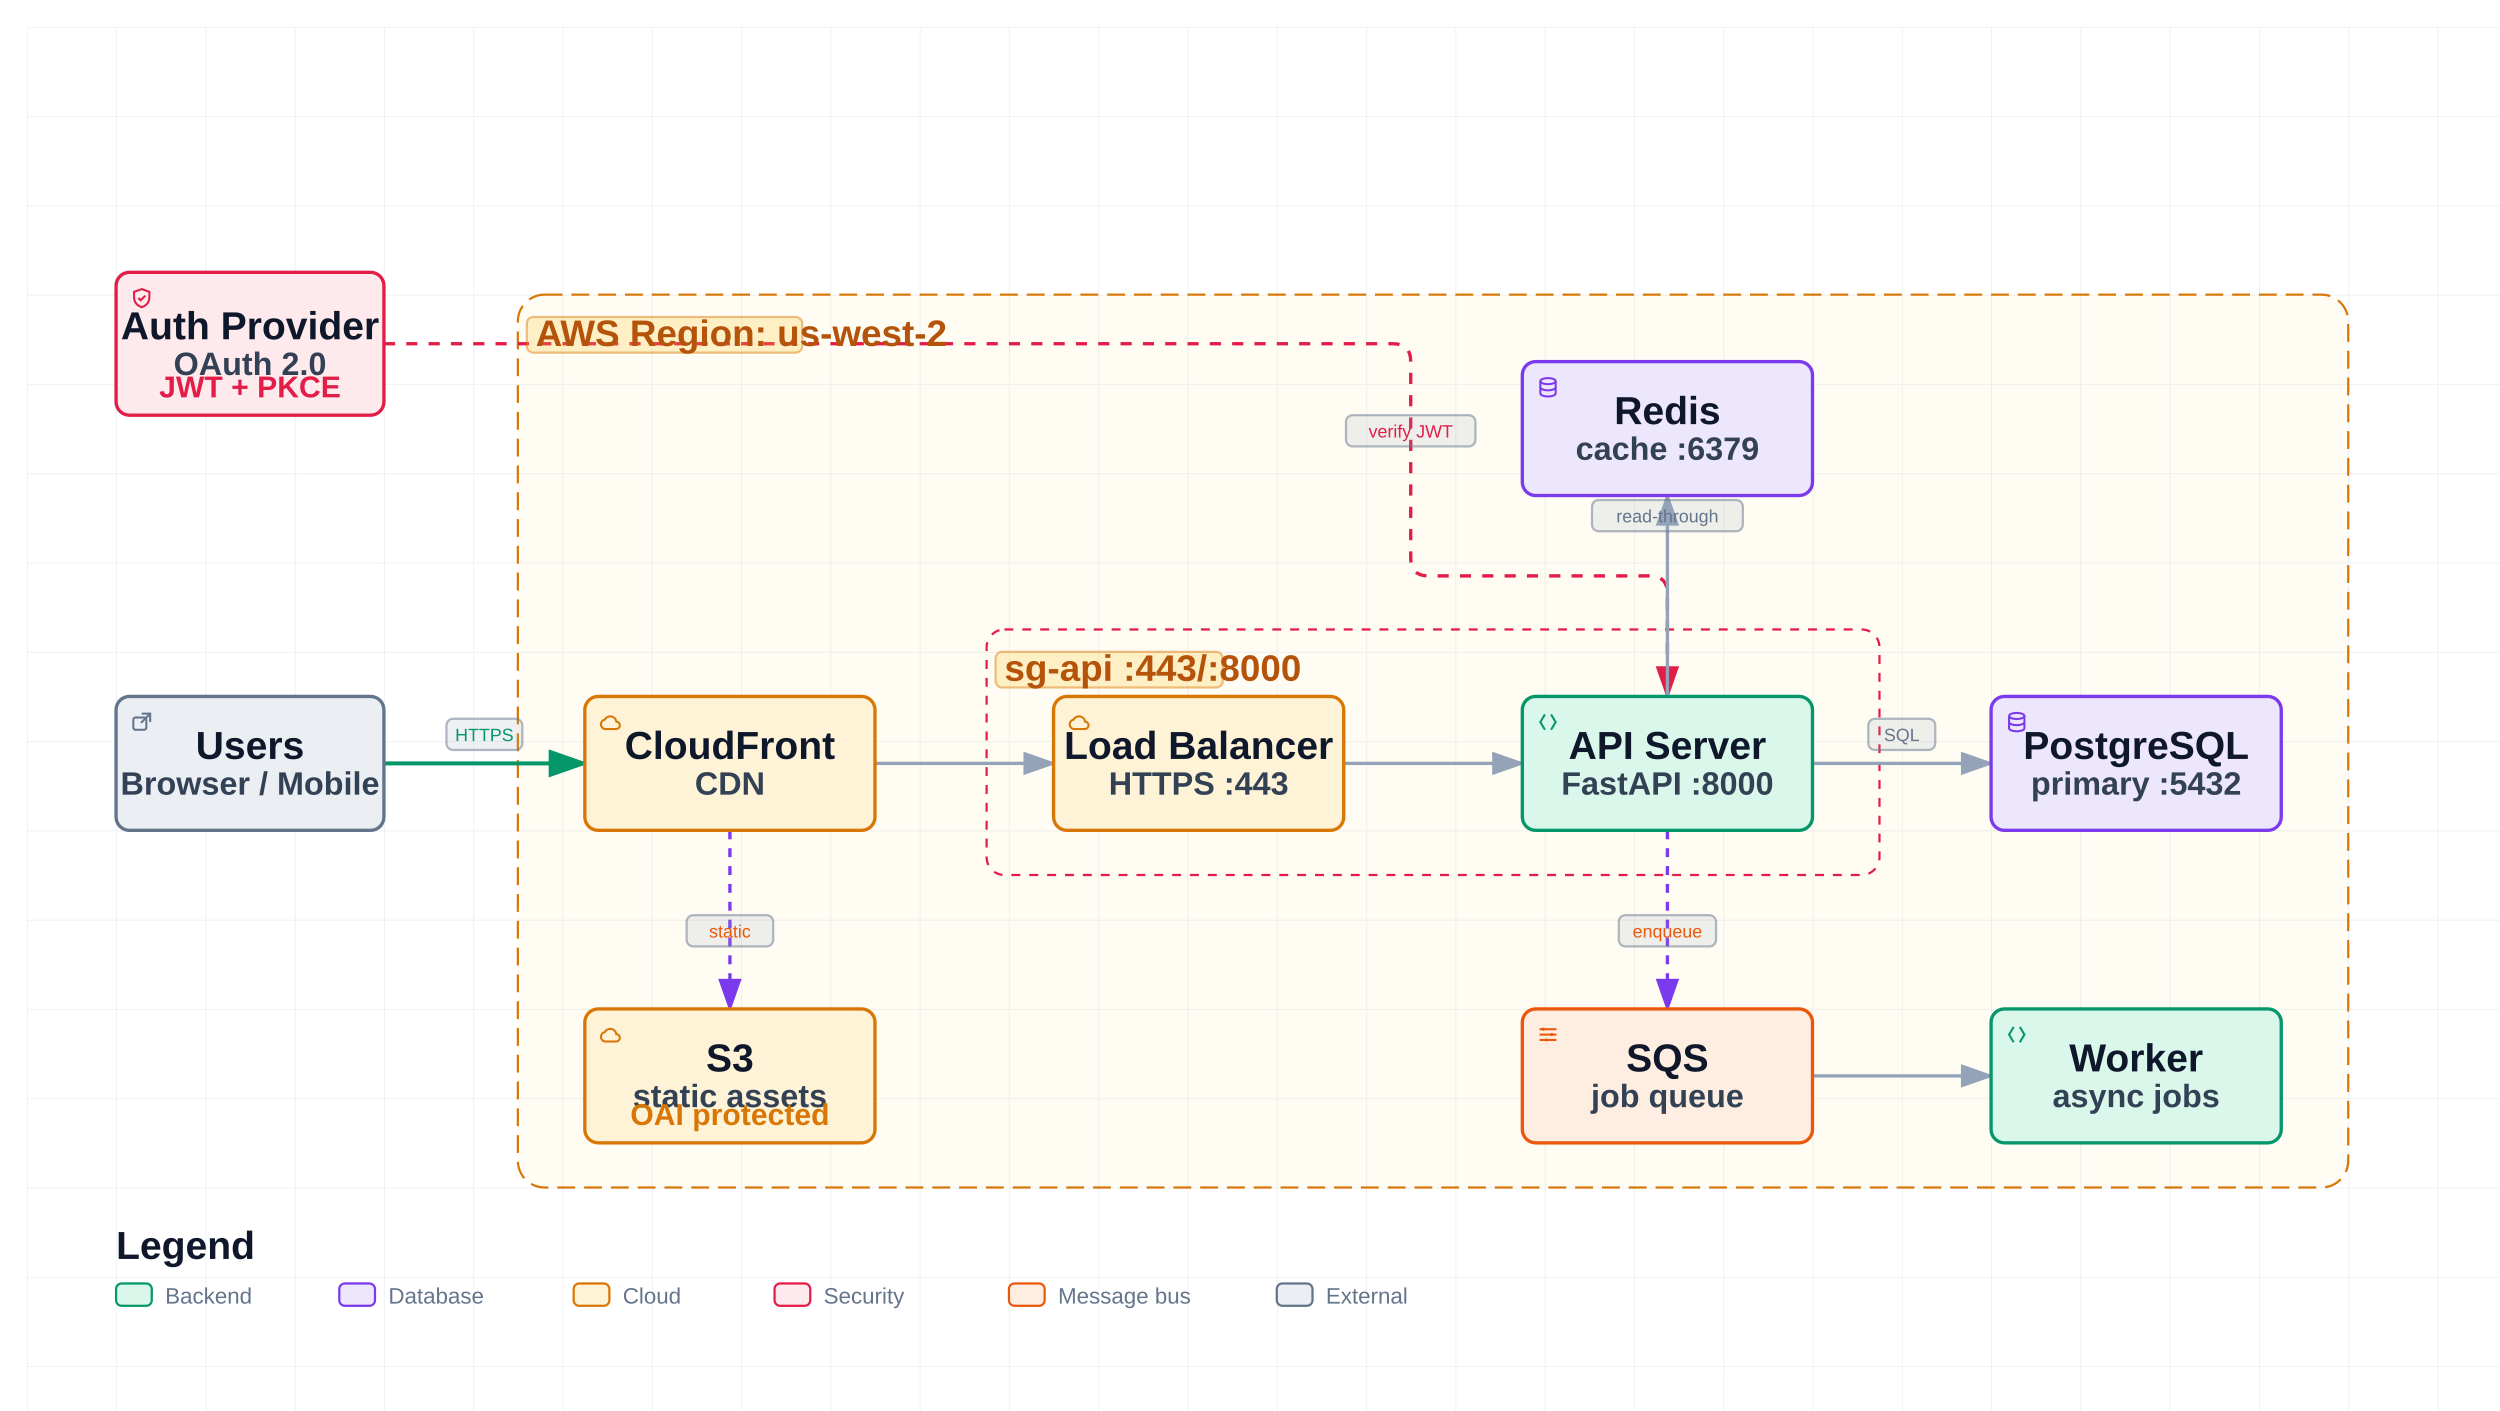
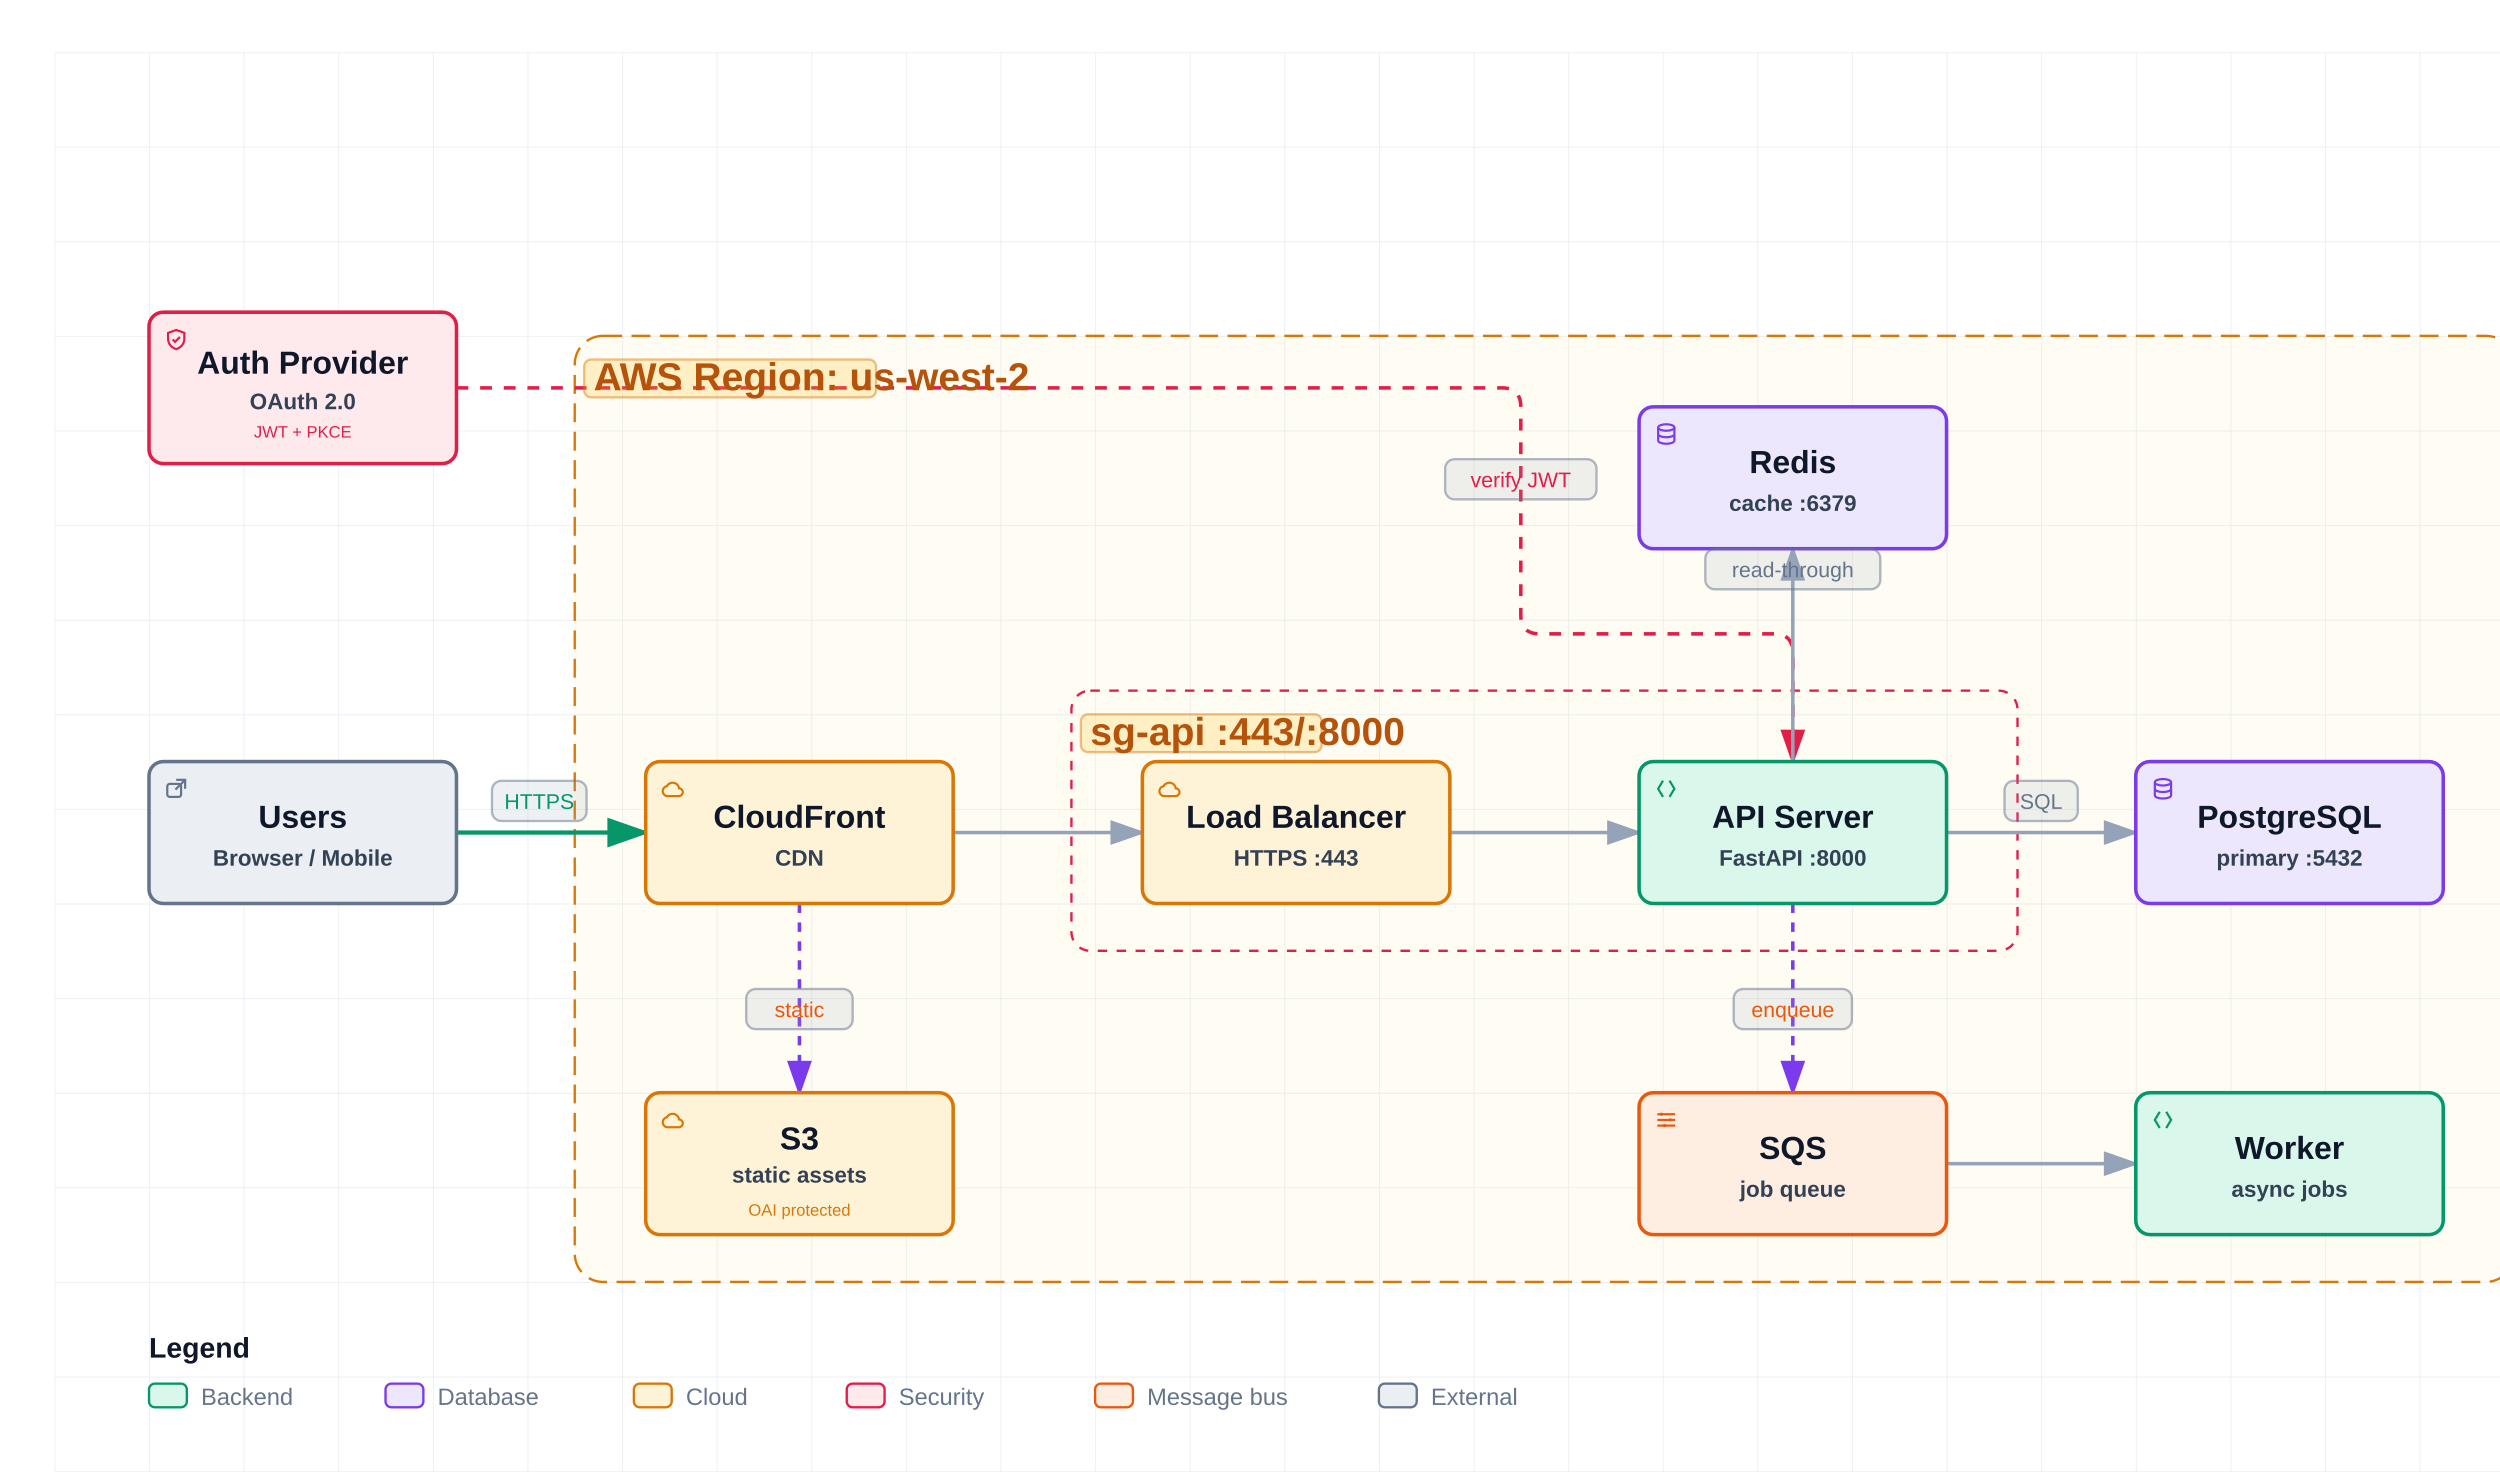
- <svg xmlns="http://www.w3.org/2000/svg" viewBox="-12 -12 1120 632" role="img" lang="en" aria-labelledby="archify-diagram-title archify-diagram-description" data-preset="classic" data-quality-profile="showcase" style="">
+ <svg xmlns="http://www.w3.org/2000/svg" viewBox="-23 -22 1057 622" role="img" lang="en" aria-labelledby="archify-diagram-title archify-diagram-description" data-preset="classic" data-quality-profile="showcase" style="">
  <defs>
    <marker id="arrowhead" markerWidth="10" markerHeight="7" refX="9" refY="3.5" orient="auto">
      <polygon points="0 0, 10 3.5, 0 7" class="m-default" fill="rgb(148, 163, 184)" stroke="none" />
    </marker>
    <marker id="arrowhead-emphasis" markerWidth="10" markerHeight="7" refX="9" refY="3.5" orient="auto">
      <polygon points="0 0, 10 3.5, 0 7" class="m-emphasis" fill="rgb(5, 150, 105)" stroke="none" />
    </marker>
    <marker id="arrowhead-security" markerWidth="10" markerHeight="7" refX="9" refY="3.5" orient="auto">
      <polygon points="0 0, 10 3.5, 0 7" class="m-security" fill="rgb(225, 29, 72)" stroke="none" />
    </marker>
    <marker id="arrowhead-dashed" markerWidth="10" markerHeight="7" refX="9" refY="3.5" orient="auto">
      <polygon points="0 0, 10 3.5, 0 7" class="m-dashed" fill="rgb(124, 58, 237)" stroke="none" />
    </marker>
    <pattern id="grid" width="40" height="40" patternUnits="userSpaceOnUse">
      <path d="M 40 0 L 0 0 0 40" class="c-grid" stroke-width="0.5px" fill="none" stroke="rgb(226, 232, 240)" />
    </pattern>
  </defs>
  <rect width="100%" height="100%" fill="url(&quot;#grid&quot;)" stroke="none" />
  <rect data-graph-role="structural-frame" data-composition-frame-kind="region" data-composition-frame-id="0" data-composition-frame-label="AWS Region: us-west-2" x="220" y="120" width="820" height="400" rx="12" class="c-region" stroke-width="1px" fill="rgba(251, 191, 36, 0.05)" stroke="rgb(217, 119, 6)" stroke-dasharray="8px, 4px" />
  <rect data-graph-role="structural-frame" data-composition-frame-kind="security-group" data-composition-frame-id="1" data-composition-frame-label="sg-api :443/:8000" x="430" y="270" width="400" height="110" rx="8" class="c-security-group" stroke-width="1px" fill="none" stroke="rgb(225, 29, 72)" stroke-dasharray="4px, 4px" />
-   <path data-edge-from="users" data-edge-to="cdn" data-edge-label="HTTPS" data-edge-key="0" data-edge-id="users-to-cdn" data-composition-points="160,330;250,330" d="M 160 330 L 250 330" class="a-emphasis" stroke-width="1.8px" marker-end="url(#arrowhead-emphasis)" fill="none" stroke="rgb(5, 150, 105)" />
-   <path data-edge-from="auth" data-edge-to="api" data-edge-label="verify JWT" data-edge-key="1" data-edge-id="jwt-verification" data-composition-points="160,142;620,142;620,246;735,246;735,300" d="M 160 142 L 612 142 Q 620 142 620 150 L 620 238 Q 620 246 628 246 L 727 246 Q 735 246 735 254 L 735 300" class="a-security" stroke-width="1.5px" marker-end="url(#arrowhead-security)" fill="none" stroke="rgb(225, 29, 72)" stroke-dasharray="5px, 5px" />
+   <path data-edge-from="users" data-edge-to="cdn" data-edge-label="HTTPS" data-edge-key="0" data-edge-id="users-to-cdn" data-composition-points="170,330;250,330" d="M 170 330 L 250 330" class="a-emphasis" stroke-width="1.8px" marker-end="url(#arrowhead-emphasis)" fill="none" stroke="rgb(5, 150, 105)" />
+   <path data-edge-from="auth" data-edge-to="api" data-edge-label="verify JWT" data-edge-key="1" data-edge-id="jwt-verification" data-composition-points="170,142;620,142;620,246;735,246;735,300" d="M 170 142 L 612 142 Q 620 142 620 150 L 620 238 Q 620 246 628 246 L 727 246 Q 735 246 735 254 L 735 300" class="a-security" stroke-width="1.5px" marker-end="url(#arrowhead-security)" fill="none" stroke="rgb(225, 29, 72)" stroke-dasharray="5px, 5px" />
  <path data-edge-from="cdn" data-edge-to="lb" data-edge-key="2" data-edge-id="cdn-to-lb" data-composition-points="380,330;460,330" d="M 380 330 L 460 330" class="a-default" stroke-width="1.5px" marker-end="url(#arrowhead)" fill="none" stroke="rgb(148, 163, 184)" />
  <path data-edge-from="cdn" data-edge-to="s3" data-edge-label="static" data-edge-key="3" data-edge-id="static-assets" data-composition-points="315,360;315,440" d="M 315 360 L 315 440" class="a-dashed" stroke-width="1.5px" marker-end="url(#arrowhead-dashed)" fill="none" stroke="rgb(124, 58, 237)" stroke-dasharray="4px, 4px" />
  <path data-edge-from="lb" data-edge-to="api" data-edge-key="4" data-edge-id="lb-to-api" data-composition-points="590,330;670,330" d="M 590 330 L 670 330" class="a-default" stroke-width="1.5px" marker-end="url(#arrowhead)" fill="none" stroke="rgb(148, 163, 184)" />
  <path data-edge-from="api" data-edge-to="cache" data-edge-label="read-through" data-edge-key="5" data-edge-id="cache-read-through" data-composition-points="735,300;735,210" d="M 735 300 L 735 210" class="a-default" stroke-width="1.5px" marker-end="url(#arrowhead)" fill="none" stroke="rgb(148, 163, 184)" />
  <path data-edge-from="api" data-edge-to="db" data-edge-label="SQL" data-edge-key="6" data-edge-id="api-sql" data-composition-points="800,330;880,330" d="M 800 330 L 880 330" class="a-default" stroke-width="1.5px" marker-end="url(#arrowhead)" fill="none" stroke="rgb(148, 163, 184)" />
  <path data-edge-from="api" data-edge-to="queue" data-edge-label="enqueue" data-edge-key="7" data-edge-id="enqueue-job" data-composition-points="735,360;735,440" d="M 735 360 L 735 440" class="a-dashed" stroke-width="1.5px" marker-end="url(#arrowhead-dashed)" fill="none" stroke="rgb(124, 58, 237)" stroke-dasharray="4px, 4px" />
  <path data-edge-from="queue" data-edge-to="worker" data-edge-key="8" data-edge-id="queue-to-worker" data-composition-points="800,470;880,470" d="M 800 470 L 880 470" class="a-default" stroke-width="1.5px" marker-end="url(#arrowhead)" fill="none" stroke="rgb(148, 163, 184)" />
  <g id="node-users" data-node-id="users" data-node-label="Users" data-node-kind="external" data-node-sublabel="Browser / Mobile" data-node-context="Architecture component">
-     <rect x="40" y="300" width="120" height="60" rx="6" class="c-mask" fill="rgb(255, 255, 255)" stroke="none" />
-     <rect x="40" y="300" width="120" height="60" rx="6" class="c-external" stroke-width="1.5px" fill="rgba(148, 163, 184, 0.18)" stroke="rgb(100, 116, 139)" />
+     <rect x="40" y="300" width="130" height="60" rx="6" class="c-mask" fill="rgb(255, 255, 255)" stroke="none" />
+     <rect x="40" y="300" width="130" height="60" rx="6" class="c-external" stroke-width="1.5px" fill="rgba(148, 163, 184, 0.18)" stroke="rgb(100, 116, 139)" />
    <g aria-hidden="true" data-semantic-sigil="external" class="semantic-sigil s-external" transform="translate(46 306) scale(0.6875)">
      <rect x="2.5" y="5" width="8.5" height="8" rx="1.5" fill="none" stroke="rgb(100, 116, 139)" stroke-width="1.35px" />
      <path d="M8 2.5h5.5V8M13.5 2.5 7.5 8.5" fill="none" stroke="rgb(100, 116, 139)" stroke-width="1.35px" />
    </g>
-     <text data-node-label="" data-detail-anchor="" x="100" y="328" class="t-primary" font-size="17.5" font-weight="700" text-anchor="middle" fill="#0f172a" stroke="none" font-family="PingFang SC, &quot;Microsoft YaHei&quot;, Arial, sans-serif">Users</text>
-     <text data-detail="context" x="100" y="344" class="t-muted" font-size="14.5" text-anchor="middle" fill="rgb(51, 65, 85)" stroke="none" font-family="PingFang SC, &quot;Microsoft YaHei&quot;, Arial, sans-serif" font-weight="600">Browser / Mobile</text>
+     <text data-node-label="" data-detail-anchor="" x="105" y="328" class="t-primary" font-size="13.5" font-weight="700" text-anchor="middle" fill="rgb(15, 23, 42)" stroke="none" font-family="PingFang SC, &quot;Microsoft YaHei&quot;, Arial, sans-serif">Users</text>
+     <text data-detail="context" x="105" y="344" class="t-muted" font-size="9.5" text-anchor="middle" fill="rgb(51, 65, 85)" stroke="none" font-family="PingFang SC, &quot;Microsoft YaHei&quot;, Arial, sans-serif" font-weight="600">Browser / Mobile</text>
  </g>
  <g id="node-auth" data-node-id="auth" data-node-label="Auth Provider" data-node-kind="security" data-node-sublabel="OAuth 2.0" data-node-tag="JWT + PKCE" data-node-context="Architecture component">
-     <rect x="40" y="110" width="120" height="64" rx="6" class="c-mask" fill="rgb(255, 255, 255)" stroke="none" />
-     <rect x="40" y="110" width="120" height="64" rx="6" class="c-security" stroke-width="1.5px" fill="rgba(251, 113, 133, 0.15)" stroke="rgb(225, 29, 72)" />
+     <rect x="40" y="110" width="130" height="64" rx="6" class="c-mask" fill="rgb(255, 255, 255)" stroke="none" />
+     <rect x="40" y="110" width="130" height="64" rx="6" class="c-security" stroke-width="1.5px" fill="rgba(251, 113, 133, 0.15)" stroke="rgb(225, 29, 72)" />
    <g aria-hidden="true" data-semantic-sigil="security" class="semantic-sigil s-security" transform="translate(46 116) scale(0.6875)">
      <path d="M8 2.2 13 4v3.5c0 3.1-1.8 5.4-5 6.5-3.2-1.1-5-3.4-5-6.5V4Z" fill="none" stroke="rgb(225, 29, 72)" stroke-width="1.35px" />
      <path d="m5.8 8 1.5 1.5 3-3" fill="none" stroke="rgb(225, 29, 72)" stroke-width="1.35px" />
    </g>
-     <text data-node-label="" data-detail-anchor="" x="100" y="140" class="t-primary" font-size="17.5" font-weight="700" text-anchor="middle" fill="#0f172a" stroke="none" font-family="PingFang SC, &quot;Microsoft YaHei&quot;, Arial, sans-serif">Auth Provider</text>
-     <text data-detail="context" x="100" y="156" class="t-muted" font-size="14.5" text-anchor="middle" fill="rgb(51, 65, 85)" stroke="none" font-family="PingFang SC, &quot;Microsoft YaHei&quot;, Arial, sans-serif" font-weight="600">OAuth 2.0</text>
-     <text data-detail="fine" x="100" y="166" class="t-security" font-size="13.5" text-anchor="middle" fill="rgb(225, 29, 72)" stroke="none" font-family="PingFang SC, &quot;Microsoft YaHei&quot;, Arial, sans-serif" font-weight="700">JWT + PKCE</text>
+     <text data-node-label="" data-detail-anchor="" x="105" y="136" class="t-primary" font-size="13.5" font-weight="700" text-anchor="middle" fill="rgb(15, 23, 42)" stroke="none" font-family="PingFang SC, &quot;Microsoft YaHei&quot;, Arial, sans-serif">Auth Provider</text>
+     <text data-detail="context" x="105" y="151" class="t-muted" font-size="9.5" text-anchor="middle" fill="rgb(51, 65, 85)" stroke="none" font-family="PingFang SC, &quot;Microsoft YaHei&quot;, Arial, sans-serif" font-weight="600">OAuth 2.0</text>
+     <text data-detail="fine" x="105" y="163" class="t-security" font-size="7" text-anchor="middle" fill="rgb(225, 29, 72)" stroke="none" font-family="PingFang SC, &quot;Microsoft YaHei&quot;, Arial, sans-serif" font-weight="400">JWT + PKCE</text>
  </g>
  <g id="node-cdn" data-node-id="cdn" data-node-label="CloudFront" data-node-kind="cloud" data-node-sublabel="CDN" data-node-context="AWS Region: us-west-2">
    <rect x="250" y="300" width="130" height="60" rx="6" class="c-mask" fill="rgb(255, 255, 255)" stroke="none" />
    <rect x="250" y="300" width="130" height="60" rx="6" class="c-cloud" stroke-width="1.5px" fill="rgba(251, 191, 36, 0.18)" stroke="rgb(217, 119, 6)" />
    <g aria-hidden="true" data-semantic-sigil="cloud" class="semantic-sigil s-cloud" transform="translate(256 306) scale(0.6875)">
      <path d="M4.3 12.5h7.3a2.4 2.4 0 0 0 .2-4.8 4 4 0 0 0-7.5-1.3A3.1 3.1 0 0 0 4.3 12.5Z" fill="none" stroke="rgb(217, 119, 6)" stroke-width="1.35px" />
    </g>
-     <text data-node-label="" data-detail-anchor="" x="315" y="328" class="t-primary" font-size="17.5" font-weight="700" text-anchor="middle" fill="#0f172a" stroke="none" font-family="PingFang SC, &quot;Microsoft YaHei&quot;, Arial, sans-serif">CloudFront</text>
-     <text data-detail="context" x="315" y="344" class="t-muted" font-size="14.5" text-anchor="middle" fill="rgb(51, 65, 85)" stroke="none" font-family="PingFang SC, &quot;Microsoft YaHei&quot;, Arial, sans-serif" font-weight="600">CDN</text>
+     <text data-node-label="" data-detail-anchor="" x="315" y="328" class="t-primary" font-size="13.5" font-weight="700" text-anchor="middle" fill="rgb(15, 23, 42)" stroke="none" font-family="PingFang SC, &quot;Microsoft YaHei&quot;, Arial, sans-serif">CloudFront</text>
+     <text data-detail="context" x="315" y="344" class="t-muted" font-size="9.5" text-anchor="middle" fill="rgb(51, 65, 85)" stroke="none" font-family="PingFang SC, &quot;Microsoft YaHei&quot;, Arial, sans-serif" font-weight="600">CDN</text>
  </g>
  <g id="node-lb" data-node-id="lb" data-node-label="Load Balancer" data-node-kind="cloud" data-node-sublabel="HTTPS :443" data-node-context="AWS Region: us-west-2 › sg-api :443/:8000">
    <rect x="460" y="300" width="130" height="60" rx="6" class="c-mask" fill="rgb(255, 255, 255)" stroke="none" />
    <rect x="460" y="300" width="130" height="60" rx="6" class="c-cloud" stroke-width="1.5px" fill="rgba(251, 191, 36, 0.18)" stroke="rgb(217, 119, 6)" />
    <g aria-hidden="true" data-semantic-sigil="cloud" class="semantic-sigil s-cloud" transform="translate(466 306) scale(0.6875)">
      <path d="M4.3 12.5h7.3a2.4 2.4 0 0 0 .2-4.8 4 4 0 0 0-7.5-1.3A3.1 3.1 0 0 0 4.3 12.5Z" fill="none" stroke="rgb(217, 119, 6)" stroke-width="1.35px" />
    </g>
-     <text data-node-label="" data-detail-anchor="" x="525" y="328" class="t-primary" font-size="17.5" font-weight="700" text-anchor="middle" fill="#0f172a" stroke="none" font-family="PingFang SC, &quot;Microsoft YaHei&quot;, Arial, sans-serif">Load Balancer</text>
-     <text data-detail="context" x="525" y="344" class="t-muted" font-size="14.5" text-anchor="middle" fill="rgb(51, 65, 85)" stroke="none" font-family="PingFang SC, &quot;Microsoft YaHei&quot;, Arial, sans-serif" font-weight="600">HTTPS :443</text>
+     <text data-node-label="" data-detail-anchor="" x="525" y="328" class="t-primary" font-size="13.5" font-weight="700" text-anchor="middle" fill="rgb(15, 23, 42)" stroke="none" font-family="PingFang SC, &quot;Microsoft YaHei&quot;, Arial, sans-serif">Load Balancer</text>
+     <text data-detail="context" x="525" y="344" class="t-muted" font-size="9.5" text-anchor="middle" fill="rgb(51, 65, 85)" stroke="none" font-family="PingFang SC, &quot;Microsoft YaHei&quot;, Arial, sans-serif" font-weight="600">HTTPS :443</text>
  </g>
  <g id="node-api" data-node-id="api" data-node-label="API Server" data-node-kind="backend" data-node-sublabel="FastAPI :8000" data-node-context="AWS Region: us-west-2 › sg-api :443/:8000">
    <rect x="670" y="300" width="130" height="60" rx="6" class="c-mask" fill="rgb(255, 255, 255)" stroke="none" />
    <rect x="670" y="300" width="130" height="60" rx="6" class="c-backend" stroke-width="1.5px" fill="rgba(52, 211, 153, 0.18)" stroke="rgb(5, 150, 105)" />
    <g aria-hidden="true" data-semantic-sigil="backend" class="semantic-sigil s-backend" transform="translate(676 306) scale(0.6875)">
      <path d="M6 3 3 8l3 5M10 3l3 5-3 5" fill="none" stroke="rgb(5, 150, 105)" stroke-width="1.35px" />
    </g>
-     <text data-node-label="" data-detail-anchor="" x="735" y="328" class="t-primary" font-size="17.5" font-weight="700" text-anchor="middle" fill="#0f172a" stroke="none" font-family="PingFang SC, &quot;Microsoft YaHei&quot;, Arial, sans-serif">API Server</text>
-     <text data-detail="context" x="735" y="344" class="t-muted" font-size="14.5" text-anchor="middle" fill="rgb(51, 65, 85)" stroke="none" font-family="PingFang SC, &quot;Microsoft YaHei&quot;, Arial, sans-serif" font-weight="600">FastAPI :8000</text>
+     <text data-node-label="" data-detail-anchor="" x="735" y="328" class="t-primary" font-size="13.5" font-weight="700" text-anchor="middle" fill="rgb(15, 23, 42)" stroke="none" font-family="PingFang SC, &quot;Microsoft YaHei&quot;, Arial, sans-serif">API Server</text>
+     <text data-detail="context" x="735" y="344" class="t-muted" font-size="9.5" text-anchor="middle" fill="rgb(51, 65, 85)" stroke="none" font-family="PingFang SC, &quot;Microsoft YaHei&quot;, Arial, sans-serif" font-weight="600">FastAPI :8000</text>
  </g>
  <g id="node-cache" data-node-id="cache" data-node-label="Redis" data-node-kind="database" data-node-sublabel="cache :6379" data-node-context="AWS Region: us-west-2">
    <rect x="670" y="150" width="130" height="60" rx="6" class="c-mask" fill="rgb(255, 255, 255)" stroke="none" />
    <rect x="670" y="150" width="130" height="60" rx="6" class="c-database" stroke-width="1.5px" fill="rgba(167, 139, 250, 0.2)" stroke="rgb(124, 58, 237)" />
    <g aria-hidden="true" data-semantic-sigil="database" class="semantic-sigil s-database" transform="translate(676 156) scale(0.6875)">
      <ellipse cx="8" cy="4" rx="5" ry="2" fill="none" stroke="rgb(124, 58, 237)" stroke-width="1.35px" />
      <path d="M3 4v8c0 1.1 2.2 2 5 2s5-.9 5-2V4M3 8c0 1.1 2.2 2 5 2s5-.9 5-2" fill="none" stroke="rgb(124, 58, 237)" stroke-width="1.35px" />
    </g>
-     <text data-node-label="" data-detail-anchor="" x="735" y="178" class="t-primary" font-size="17.5" font-weight="700" text-anchor="middle" fill="#0f172a" stroke="none" font-family="PingFang SC, &quot;Microsoft YaHei&quot;, Arial, sans-serif">Redis</text>
-     <text data-detail="context" x="735" y="194" class="t-muted" font-size="14.5" text-anchor="middle" fill="rgb(51, 65, 85)" stroke="none" font-family="PingFang SC, &quot;Microsoft YaHei&quot;, Arial, sans-serif" font-weight="600">cache :6379</text>
+     <text data-node-label="" data-detail-anchor="" x="735" y="178" class="t-primary" font-size="13.5" font-weight="700" text-anchor="middle" fill="rgb(15, 23, 42)" stroke="none" font-family="PingFang SC, &quot;Microsoft YaHei&quot;, Arial, sans-serif">Redis</text>
+     <text data-detail="context" x="735" y="194" class="t-muted" font-size="9.5" text-anchor="middle" fill="rgb(51, 65, 85)" stroke="none" font-family="PingFang SC, &quot;Microsoft YaHei&quot;, Arial, sans-serif" font-weight="600">cache :6379</text>
  </g>
  <g id="node-db" data-node-id="db" data-node-label="PostgreSQL" data-node-kind="database" data-node-sublabel="primary :5432" data-node-context="AWS Region: us-west-2">
    <rect x="880" y="300" width="130" height="60" rx="6" class="c-mask" fill="rgb(255, 255, 255)" stroke="none" />
    <rect x="880" y="300" width="130" height="60" rx="6" class="c-database" stroke-width="1.5px" fill="rgba(167, 139, 250, 0.2)" stroke="rgb(124, 58, 237)" />
    <g aria-hidden="true" data-semantic-sigil="database" class="semantic-sigil s-database" transform="translate(886 306) scale(0.6875)">
      <ellipse cx="8" cy="4" rx="5" ry="2" fill="none" stroke="rgb(124, 58, 237)" stroke-width="1.35px" />
      <path d="M3 4v8c0 1.1 2.2 2 5 2s5-.9 5-2V4M3 8c0 1.1 2.2 2 5 2s5-.9 5-2" fill="none" stroke="rgb(124, 58, 237)" stroke-width="1.35px" />
    </g>
-     <text data-node-label="" data-detail-anchor="" x="945" y="328" class="t-primary" font-size="17.5" font-weight="700" text-anchor="middle" fill="#0f172a" stroke="none" font-family="PingFang SC, &quot;Microsoft YaHei&quot;, Arial, sans-serif">PostgreSQL</text>
-     <text data-detail="context" x="945" y="344" class="t-muted" font-size="14.5" text-anchor="middle" fill="rgb(51, 65, 85)" stroke="none" font-family="PingFang SC, &quot;Microsoft YaHei&quot;, Arial, sans-serif" font-weight="600">primary :5432</text>
+     <text data-node-label="" data-detail-anchor="" x="945" y="328" class="t-primary" font-size="13.5" font-weight="700" text-anchor="middle" fill="rgb(15, 23, 42)" stroke="none" font-family="PingFang SC, &quot;Microsoft YaHei&quot;, Arial, sans-serif">PostgreSQL</text>
+     <text data-detail="context" x="945" y="344" class="t-muted" font-size="9.5" text-anchor="middle" fill="rgb(51, 65, 85)" stroke="none" font-family="PingFang SC, &quot;Microsoft YaHei&quot;, Arial, sans-serif" font-weight="600">primary :5432</text>
  </g>
  <g id="node-s3" data-node-id="s3" data-node-label="S3" data-node-kind="cloud" data-node-sublabel="static assets" data-node-tag="OAI protected" data-node-context="AWS Region: us-west-2">
    <rect x="250" y="440" width="130" height="60" rx="6" class="c-mask" fill="rgb(255, 255, 255)" stroke="none" />
    <rect x="250" y="440" width="130" height="60" rx="6" class="c-cloud" stroke-width="1.5px" fill="rgba(251, 191, 36, 0.18)" stroke="rgb(217, 119, 6)" />
    <g aria-hidden="true" data-semantic-sigil="cloud" class="semantic-sigil s-cloud" transform="translate(256 446) scale(0.6875)">
      <path d="M4.3 12.5h7.3a2.4 2.4 0 0 0 .2-4.8 4 4 0 0 0-7.5-1.3A3.1 3.1 0 0 0 4.3 12.5Z" fill="none" stroke="rgb(217, 119, 6)" stroke-width="1.35px" />
    </g>
-     <text data-node-label="" data-detail-anchor="" x="315" y="468" class="t-primary" font-size="17.5" font-weight="700" text-anchor="middle" fill="#0f172a" stroke="none" font-family="PingFang SC, &quot;Microsoft YaHei&quot;, Arial, sans-serif">S3</text>
-     <text data-detail="context" x="315" y="484" class="t-muted" font-size="14.5" text-anchor="middle" fill="rgb(51, 65, 85)" stroke="none" font-family="PingFang SC, &quot;Microsoft YaHei&quot;, Arial, sans-serif" font-weight="600">static assets</text>
-     <text data-detail="fine" x="315" y="492" class="t-cloud" font-size="13.5" text-anchor="middle" fill="rgb(217, 119, 6)" stroke="none" font-family="PingFang SC, &quot;Microsoft YaHei&quot;, Arial, sans-serif" font-weight="700">OAI protected</text>
+     <text data-node-label="" data-detail-anchor="" x="315" y="464" class="t-primary" font-size="13.5" font-weight="700" text-anchor="middle" fill="rgb(15, 23, 42)" stroke="none" font-family="PingFang SC, &quot;Microsoft YaHei&quot;, Arial, sans-serif">S3</text>
+     <text data-detail="context" x="315" y="478" class="t-muted" font-size="9.5" text-anchor="middle" fill="rgb(51, 65, 85)" stroke="none" font-family="PingFang SC, &quot;Microsoft YaHei&quot;, Arial, sans-serif" font-weight="600">static assets</text>
+     <text data-detail="fine" x="315" y="492" class="t-cloud" font-size="7" text-anchor="middle" fill="rgb(217, 119, 6)" stroke="none" font-family="PingFang SC, &quot;Microsoft YaHei&quot;, Arial, sans-serif" font-weight="400">OAI protected</text>
  </g>
  <g id="node-queue" data-node-id="queue" data-node-label="SQS" data-node-kind="messagebus" data-node-sublabel="job queue" data-node-context="AWS Region: us-west-2">
    <rect x="670" y="440" width="130" height="60" rx="6" class="c-mask" fill="rgb(255, 255, 255)" stroke="none" />
    <rect x="670" y="440" width="130" height="60" rx="6" class="c-messagebus" stroke-width="1.5px" fill="rgba(251, 146, 60, 0.15)" stroke="rgb(234, 88, 12)" />
    <g aria-hidden="true" data-semantic-sigil="messagebus" class="semantic-sigil s-messagebus" transform="translate(676 446) scale(0.6875)">
      <path d="M2.5 4.5h11M2.5 8h11M2.5 11.5h11" fill="none" stroke="rgb(234, 88, 12)" stroke-width="1.35px" />
      <circle cx="5" cy="4.5" r="1" class="sigil-fill" fill="rgb(234, 88, 12)" stroke="none" />
      <circle cx="10.5" cy="8" r="1" class="sigil-fill" fill="rgb(234, 88, 12)" stroke="none" />
      <circle cx="7" cy="11.5" r="1" class="sigil-fill" fill="rgb(234, 88, 12)" stroke="none" />
    </g>
-     <text data-node-label="" data-detail-anchor="" x="735" y="468" class="t-primary" font-size="17.5" font-weight="700" text-anchor="middle" fill="#0f172a" stroke="none" font-family="PingFang SC, &quot;Microsoft YaHei&quot;, Arial, sans-serif">SQS</text>
-     <text data-detail="context" x="735" y="484" class="t-muted" font-size="14.5" text-anchor="middle" fill="rgb(51, 65, 85)" stroke="none" font-family="PingFang SC, &quot;Microsoft YaHei&quot;, Arial, sans-serif" font-weight="600">job queue</text>
+     <text data-node-label="" data-detail-anchor="" x="735" y="468" class="t-primary" font-size="13.5" font-weight="700" text-anchor="middle" fill="rgb(15, 23, 42)" stroke="none" font-family="PingFang SC, &quot;Microsoft YaHei&quot;, Arial, sans-serif">SQS</text>
+     <text data-detail="context" x="735" y="484" class="t-muted" font-size="9.5" text-anchor="middle" fill="rgb(51, 65, 85)" stroke="none" font-family="PingFang SC, &quot;Microsoft YaHei&quot;, Arial, sans-serif" font-weight="600">job queue</text>
  </g>
  <g id="node-worker" data-node-id="worker" data-node-label="Worker" data-node-kind="backend" data-node-sublabel="async jobs" data-node-context="AWS Region: us-west-2">
    <rect x="880" y="440" width="130" height="60" rx="6" class="c-mask" fill="rgb(255, 255, 255)" stroke="none" />
    <rect x="880" y="440" width="130" height="60" rx="6" class="c-backend" stroke-width="1.5px" fill="rgba(52, 211, 153, 0.18)" stroke="rgb(5, 150, 105)" />
    <g aria-hidden="true" data-semantic-sigil="backend" class="semantic-sigil s-backend" transform="translate(886 446) scale(0.6875)">
      <path d="M6 3 3 8l3 5M10 3l3 5-3 5" fill="none" stroke="rgb(5, 150, 105)" stroke-width="1.35px" />
    </g>
-     <text data-node-label="" data-detail-anchor="" x="945" y="468" class="t-primary" font-size="17.5" font-weight="700" text-anchor="middle" fill="#0f172a" stroke="none" font-family="PingFang SC, &quot;Microsoft YaHei&quot;, Arial, sans-serif">Worker</text>
-     <text data-detail="context" x="945" y="484" class="t-muted" font-size="14.5" text-anchor="middle" fill="rgb(51, 65, 85)" stroke="none" font-family="PingFang SC, &quot;Microsoft YaHei&quot;, Arial, sans-serif" font-weight="600">async jobs</text>
+     <text data-node-label="" data-detail-anchor="" x="945" y="468" class="t-primary" font-size="13.5" font-weight="700" text-anchor="middle" fill="rgb(15, 23, 42)" stroke="none" font-family="PingFang SC, &quot;Microsoft YaHei&quot;, Arial, sans-serif">Worker</text>
+     <text data-detail="context" x="945" y="484" class="t-muted" font-size="9.5" text-anchor="middle" fill="rgb(51, 65, 85)" stroke="none" font-family="PingFang SC, &quot;Microsoft YaHei&quot;, Arial, sans-serif" font-weight="600">async jobs</text>
  </g>
  <g data-detail="context" data-edge-from="users" data-edge-to="cdn" data-edge-label="HTTPS" data-edge-key="0" data-edge-id="users-to-cdn">
-     <rect x="188" y="310" width="34" height="14" rx="3" class="c-mask" fill="rgba(148, 163, 184, 0.16)" stroke="rgba(100, 116, 139, 0.5)" stroke-width="1px" />
-     <text x="205" y="320" class="t-backend" font-size="8" text-anchor="middle" fill="rgb(5, 150, 105)" stroke="none" font-family="PingFang SC, &quot;Microsoft YaHei&quot;, Arial, sans-serif" font-weight="400">HTTPS</text>
+     <rect x="185" y="308.136" width="40" height="17" rx="4" class="c-mask" fill="rgba(148, 163, 184, 0.16)" stroke="rgba(100, 116, 139, 0.5)" stroke-width="1px" />
+     <text x="205" y="320" class="t-backend" font-size="9" text-anchor="middle" fill="rgb(5, 150, 105)" stroke="none" font-family="PingFang SC, &quot;Microsoft YaHei&quot;, Arial, sans-serif" font-weight="500">HTTPS</text>
  </g>
  <g data-detail="context" data-edge-from="auth" data-edge-to="api" data-edge-label="verify JWT" data-edge-key="1" data-edge-id="jwt-verification">
-     <rect x="591" y="174" width="58" height="14" rx="3" class="c-mask" fill="rgba(148, 163, 184, 0.16)" stroke="rgba(100, 116, 139, 0.5)" stroke-width="1px" />
-     <text x="620" y="184" class="t-security" font-size="8" text-anchor="middle" fill="rgb(225, 29, 72)" stroke="none" font-family="PingFang SC, &quot;Microsoft YaHei&quot;, Arial, sans-serif" font-weight="400">verify JWT</text>
+     <rect x="588" y="172.136" width="64" height="17" rx="4" class="c-mask" fill="rgba(148, 163, 184, 0.16)" stroke="rgba(100, 116, 139, 0.5)" stroke-width="1px" />
+     <text x="620" y="184" class="t-security" font-size="9" text-anchor="middle" fill="rgb(225, 29, 72)" stroke="none" font-family="PingFang SC, &quot;Microsoft YaHei&quot;, Arial, sans-serif" font-weight="500">verify JWT</text>
  </g>
  <g data-detail="context" data-edge-from="cdn" data-edge-to="s3" data-edge-label="static" data-edge-key="3" data-edge-id="static-assets">
-     <rect x="295.6" y="398" width="38.8" height="14" rx="3" class="c-mask" fill="rgba(148, 163, 184, 0.16)" stroke="rgba(100, 116, 139, 0.5)" stroke-width="1px" />
-     <text x="315" y="408" class="t-messagebus" font-size="8" text-anchor="middle" fill="rgb(234, 88, 12)" stroke="none" font-family="PingFang SC, &quot;Microsoft YaHei&quot;, Arial, sans-serif" font-weight="400">static</text>
+     <rect x="292.5" y="396.136" width="45" height="17" rx="4" class="c-mask" fill="rgba(148, 163, 184, 0.16)" stroke="rgba(100, 116, 139, 0.5)" stroke-width="1px" />
+     <text x="315" y="408" class="t-messagebus" font-size="9" text-anchor="middle" fill="rgb(234, 88, 12)" stroke="none" font-family="PingFang SC, &quot;Microsoft YaHei&quot;, Arial, sans-serif" font-weight="500">static</text>
  </g>
  <g data-detail="context" data-edge-from="api" data-edge-to="cache" data-edge-label="read-through" data-edge-key="5" data-edge-id="cache-read-through">
-     <rect x="701.2" y="212" width="67.6" height="14" rx="3" class="c-mask" fill="rgba(148, 163, 184, 0.16)" stroke="rgba(100, 116, 139, 0.5)" stroke-width="1px" />
-     <text x="735" y="222" class="t-muted" font-size="8" text-anchor="middle" fill="rgb(100, 116, 139)" stroke="none" font-family="PingFang SC, &quot;Microsoft YaHei&quot;, Arial, sans-serif" font-weight="400">read-through</text>
+     <rect x="698" y="210.136" width="74" height="17" rx="4" class="c-mask" fill="rgba(148, 163, 184, 0.16)" stroke="rgba(100, 116, 139, 0.5)" stroke-width="1px" />
+     <text x="735" y="222" class="t-muted" font-size="9" text-anchor="middle" fill="rgb(100, 116, 139)" stroke="none" font-family="PingFang SC, &quot;Microsoft YaHei&quot;, Arial, sans-serif" font-weight="500">read-through</text>
  </g>
  <g data-detail="context" data-edge-from="api" data-edge-to="db" data-edge-label="SQL" data-edge-key="6" data-edge-id="api-sql">
-     <rect x="825" y="310" width="30" height="14" rx="3" class="c-mask" fill="rgba(148, 163, 184, 0.16)" stroke="rgba(100, 116, 139, 0.5)" stroke-width="1px" />
-     <text x="840" y="320" class="t-muted" font-size="8" text-anchor="middle" fill="rgb(100, 116, 139)" stroke="none" font-family="PingFang SC, &quot;Microsoft YaHei&quot;, Arial, sans-serif" font-weight="400">SQL</text>
+     <rect x="824.5" y="308.136" width="31" height="17" rx="4" class="c-mask" fill="rgba(148, 163, 184, 0.16)" stroke="rgba(100, 116, 139, 0.5)" stroke-width="1px" />
+     <text x="840" y="320" class="t-muted" font-size="9" text-anchor="middle" fill="rgb(100, 116, 139)" stroke="none" font-family="PingFang SC, &quot;Microsoft YaHei&quot;, Arial, sans-serif" font-weight="500">SQL</text>
  </g>
  <g data-detail="context" data-edge-from="api" data-edge-to="queue" data-edge-label="enqueue" data-edge-key="7" data-edge-id="enqueue-job">
-     <rect x="713.2" y="398" width="43.6" height="14" rx="3" class="c-mask" fill="rgba(148, 163, 184, 0.16)" stroke="rgba(100, 116, 139, 0.5)" stroke-width="1px" />
-     <text x="735" y="408" class="t-messagebus" font-size="8" text-anchor="middle" fill="rgb(234, 88, 12)" stroke="none" font-family="PingFang SC, &quot;Microsoft YaHei&quot;, Arial, sans-serif" font-weight="400">enqueue</text>
+     <rect x="710" y="396.136" width="50" height="17" rx="4" class="c-mask" fill="rgba(148, 163, 184, 0.16)" stroke="rgba(100, 116, 139, 0.5)" stroke-width="1px" />
+     <text x="735" y="408" class="t-messagebus" font-size="9" text-anchor="middle" fill="rgb(234, 88, 12)" stroke="none" font-family="PingFang SC, &quot;Microsoft YaHei&quot;, Arial, sans-serif" font-weight="500">enqueue</text>
  </g>
  <g data-graph-role="structural-frame-label" data-composition-frame-id="0" data-composition-frame-kind="region" data-composition-frame-label="AWS Region: us-west-2">
    <rect data-graph-role="structural-frame-label-mask" x="224" y="130" width="123.4" height="16" rx="3" class="c-mask" fill="rgba(251, 191, 36, 0.22)" stroke="rgba(217, 119, 6, 0.45)" stroke-width="1px" />
    <text data-boundary-label="" x="228" y="143" class="t-cloud" font-size="16.5" font-weight="800" fill="rgb(180, 83, 9)" stroke="none" font-family="PingFang SC, &quot;Microsoft YaHei&quot;, Arial, sans-serif" text-anchor="start">AWS Region: us-west-2</text>
  </g>
  <g data-graph-role="structural-frame-label" data-composition-frame-id="1" data-composition-frame-kind="security-group" data-composition-frame-label="sg-api :443/:8000">
    <rect data-graph-role="structural-frame-label-mask" x="434" y="280" width="101.8" height="16" rx="3" class="c-mask" fill="rgba(251, 191, 36, 0.22)" stroke="rgba(217, 119, 6, 0.45)" stroke-width="1px" />
    <text data-boundary-label="" x="438" y="293" class="t-security" font-size="16.5" font-weight="800" fill="rgb(180, 83, 9)" stroke="none" font-family="PingFang SC, &quot;Microsoft YaHei&quot;, Arial, sans-serif" text-anchor="start">sg-api :443/:8000</text>
  </g>
  <g data-legend="" data-legend-bridge="" role="toolbar" aria-label="Semantic legend">
-     <text x="40" y="552" class="t-primary" font-size="17.5" font-weight="700" fill="#0f172a" stroke="none" font-family="PingFang SC, &quot;Microsoft YaHei&quot;, Arial, sans-serif" text-anchor="start">Legend</text>
+     <text x="40" y="552" class="t-primary" font-size="12" font-weight="650" fill="rgb(15, 23, 42)" stroke="none" font-family="PingFang SC, &quot;Microsoft YaHei&quot;, Arial, sans-serif" text-anchor="start">Legend</text>
    <g data-legend-semantic-kind="backend" data-legend-kind="backend" data-legend-label="Backend" data-legend-x="40" data-legend-baseline="572" data-legend-width="78" data-legend-count="2" role="button" tabindex="0" aria-label="Inspect Backend, 2 nodes" aria-pressed="false" aria-haspopup="dialog" aria-controls="semantic-lens" aria-expanded="false">
      <rect x="40" y="563" width="16" height="10" rx="2.5" class="c-backend" stroke-width="1px" fill="rgba(52, 211, 153, 0.18)" stroke="rgb(5, 150, 105)" />
      <text x="62" y="572" class="t-muted" font-size="10" font-weight="500" fill="rgb(100, 116, 139)" stroke="none" font-family="PingFang SC, &quot;Microsoft YaHei&quot;, Arial, sans-serif" text-anchor="start">Backend</text>
    </g>
    <g data-legend-semantic-kind="database" data-legend-kind="database" data-legend-label="Database" data-legend-x="140" data-legend-baseline="572" data-legend-width="83" data-legend-count="2" role="button" tabindex="-1" aria-label="Inspect Database, 2 nodes" aria-pressed="false" aria-haspopup="dialog" aria-controls="semantic-lens" aria-expanded="false">
      <rect x="140" y="563" width="16" height="10" rx="2.5" class="c-database" stroke-width="1px" fill="rgba(167, 139, 250, 0.2)" stroke="rgb(124, 58, 237)" />
      <text x="162" y="572" class="t-muted" font-size="10" font-weight="500" fill="rgb(100, 116, 139)" stroke="none" font-family="PingFang SC, &quot;Microsoft YaHei&quot;, Arial, sans-serif" text-anchor="start">Database</text>
    </g>
    <g data-legend-semantic-kind="cloud" data-legend-kind="cloud" data-legend-label="Cloud" data-legend-x="245" data-legend-baseline="572" data-legend-width="68" data-legend-count="3" role="button" tabindex="-1" aria-label="Inspect Cloud, 3 nodes" aria-pressed="false" aria-haspopup="dialog" aria-controls="semantic-lens" aria-expanded="false">
      <rect x="245" y="563" width="16" height="10" rx="2.5" class="c-cloud" stroke-width="1px" fill="rgba(251, 191, 36, 0.18)" stroke="rgb(217, 119, 6)" />
      <text x="267" y="572" class="t-muted" font-size="10" font-weight="500" fill="rgb(100, 116, 139)" stroke="none" font-family="PingFang SC, &quot;Microsoft YaHei&quot;, Arial, sans-serif" text-anchor="start">Cloud</text>
    </g>
    <g data-legend-semantic-kind="security" data-legend-kind="security" data-legend-label="Security" data-legend-x="335" data-legend-baseline="572" data-legend-width="83" data-legend-count="1" role="button" tabindex="-1" aria-label="Inspect Security, 1 node" aria-pressed="false" aria-haspopup="dialog" aria-controls="semantic-lens" aria-expanded="false">
      <rect x="335" y="563" width="16" height="10" rx="2.5" class="c-security" stroke-width="1px" fill="rgba(251, 113, 133, 0.15)" stroke="rgb(225, 29, 72)" />
      <text x="357" y="572" class="t-muted" font-size="10" font-weight="500" fill="rgb(100, 116, 139)" stroke="none" font-family="PingFang SC, &quot;Microsoft YaHei&quot;, Arial, sans-serif" text-anchor="start">Security</text>
    </g>
    <g data-legend-semantic-kind="messagebus" data-legend-kind="messagebus" data-legend-label="Message bus" data-legend-x="440" data-legend-baseline="572" data-legend-width="98" data-legend-count="1" role="button" tabindex="-1" aria-label="Inspect Message bus, 1 node" aria-pressed="false" aria-haspopup="dialog" aria-controls="semantic-lens" aria-expanded="false">
      <rect x="440" y="563" width="16" height="10" rx="2.5" class="c-messagebus" stroke-width="1px" fill="rgba(251, 146, 60, 0.15)" stroke="rgb(234, 88, 12)" />
      <text x="462" y="572" class="t-muted" font-size="10" font-weight="500" fill="rgb(100, 116, 139)" stroke="none" font-family="PingFang SC, &quot;Microsoft YaHei&quot;, Arial, sans-serif" text-anchor="start">Message bus</text>
    </g>
    <g data-legend-semantic-kind="external" data-legend-kind="external" data-legend-label="External" data-legend-x="560" data-legend-baseline="572" data-legend-width="83" data-legend-count="1" role="button" tabindex="-1" aria-label="Inspect External, 1 node" aria-pressed="false" aria-haspopup="dialog" aria-controls="semantic-lens" aria-expanded="false">
      <rect x="560" y="563" width="16" height="10" rx="2.5" class="c-external" stroke-width="1px" fill="rgba(148, 163, 184, 0.18)" stroke="rgb(100, 116, 139)" />
      <text x="582" y="572" class="t-muted" font-size="10" font-weight="500" fill="rgb(100, 116, 139)" stroke="none" font-family="PingFang SC, &quot;Microsoft YaHei&quot;, Arial, sans-serif" text-anchor="start">External</text>
    </g>
  </g>
</svg>
